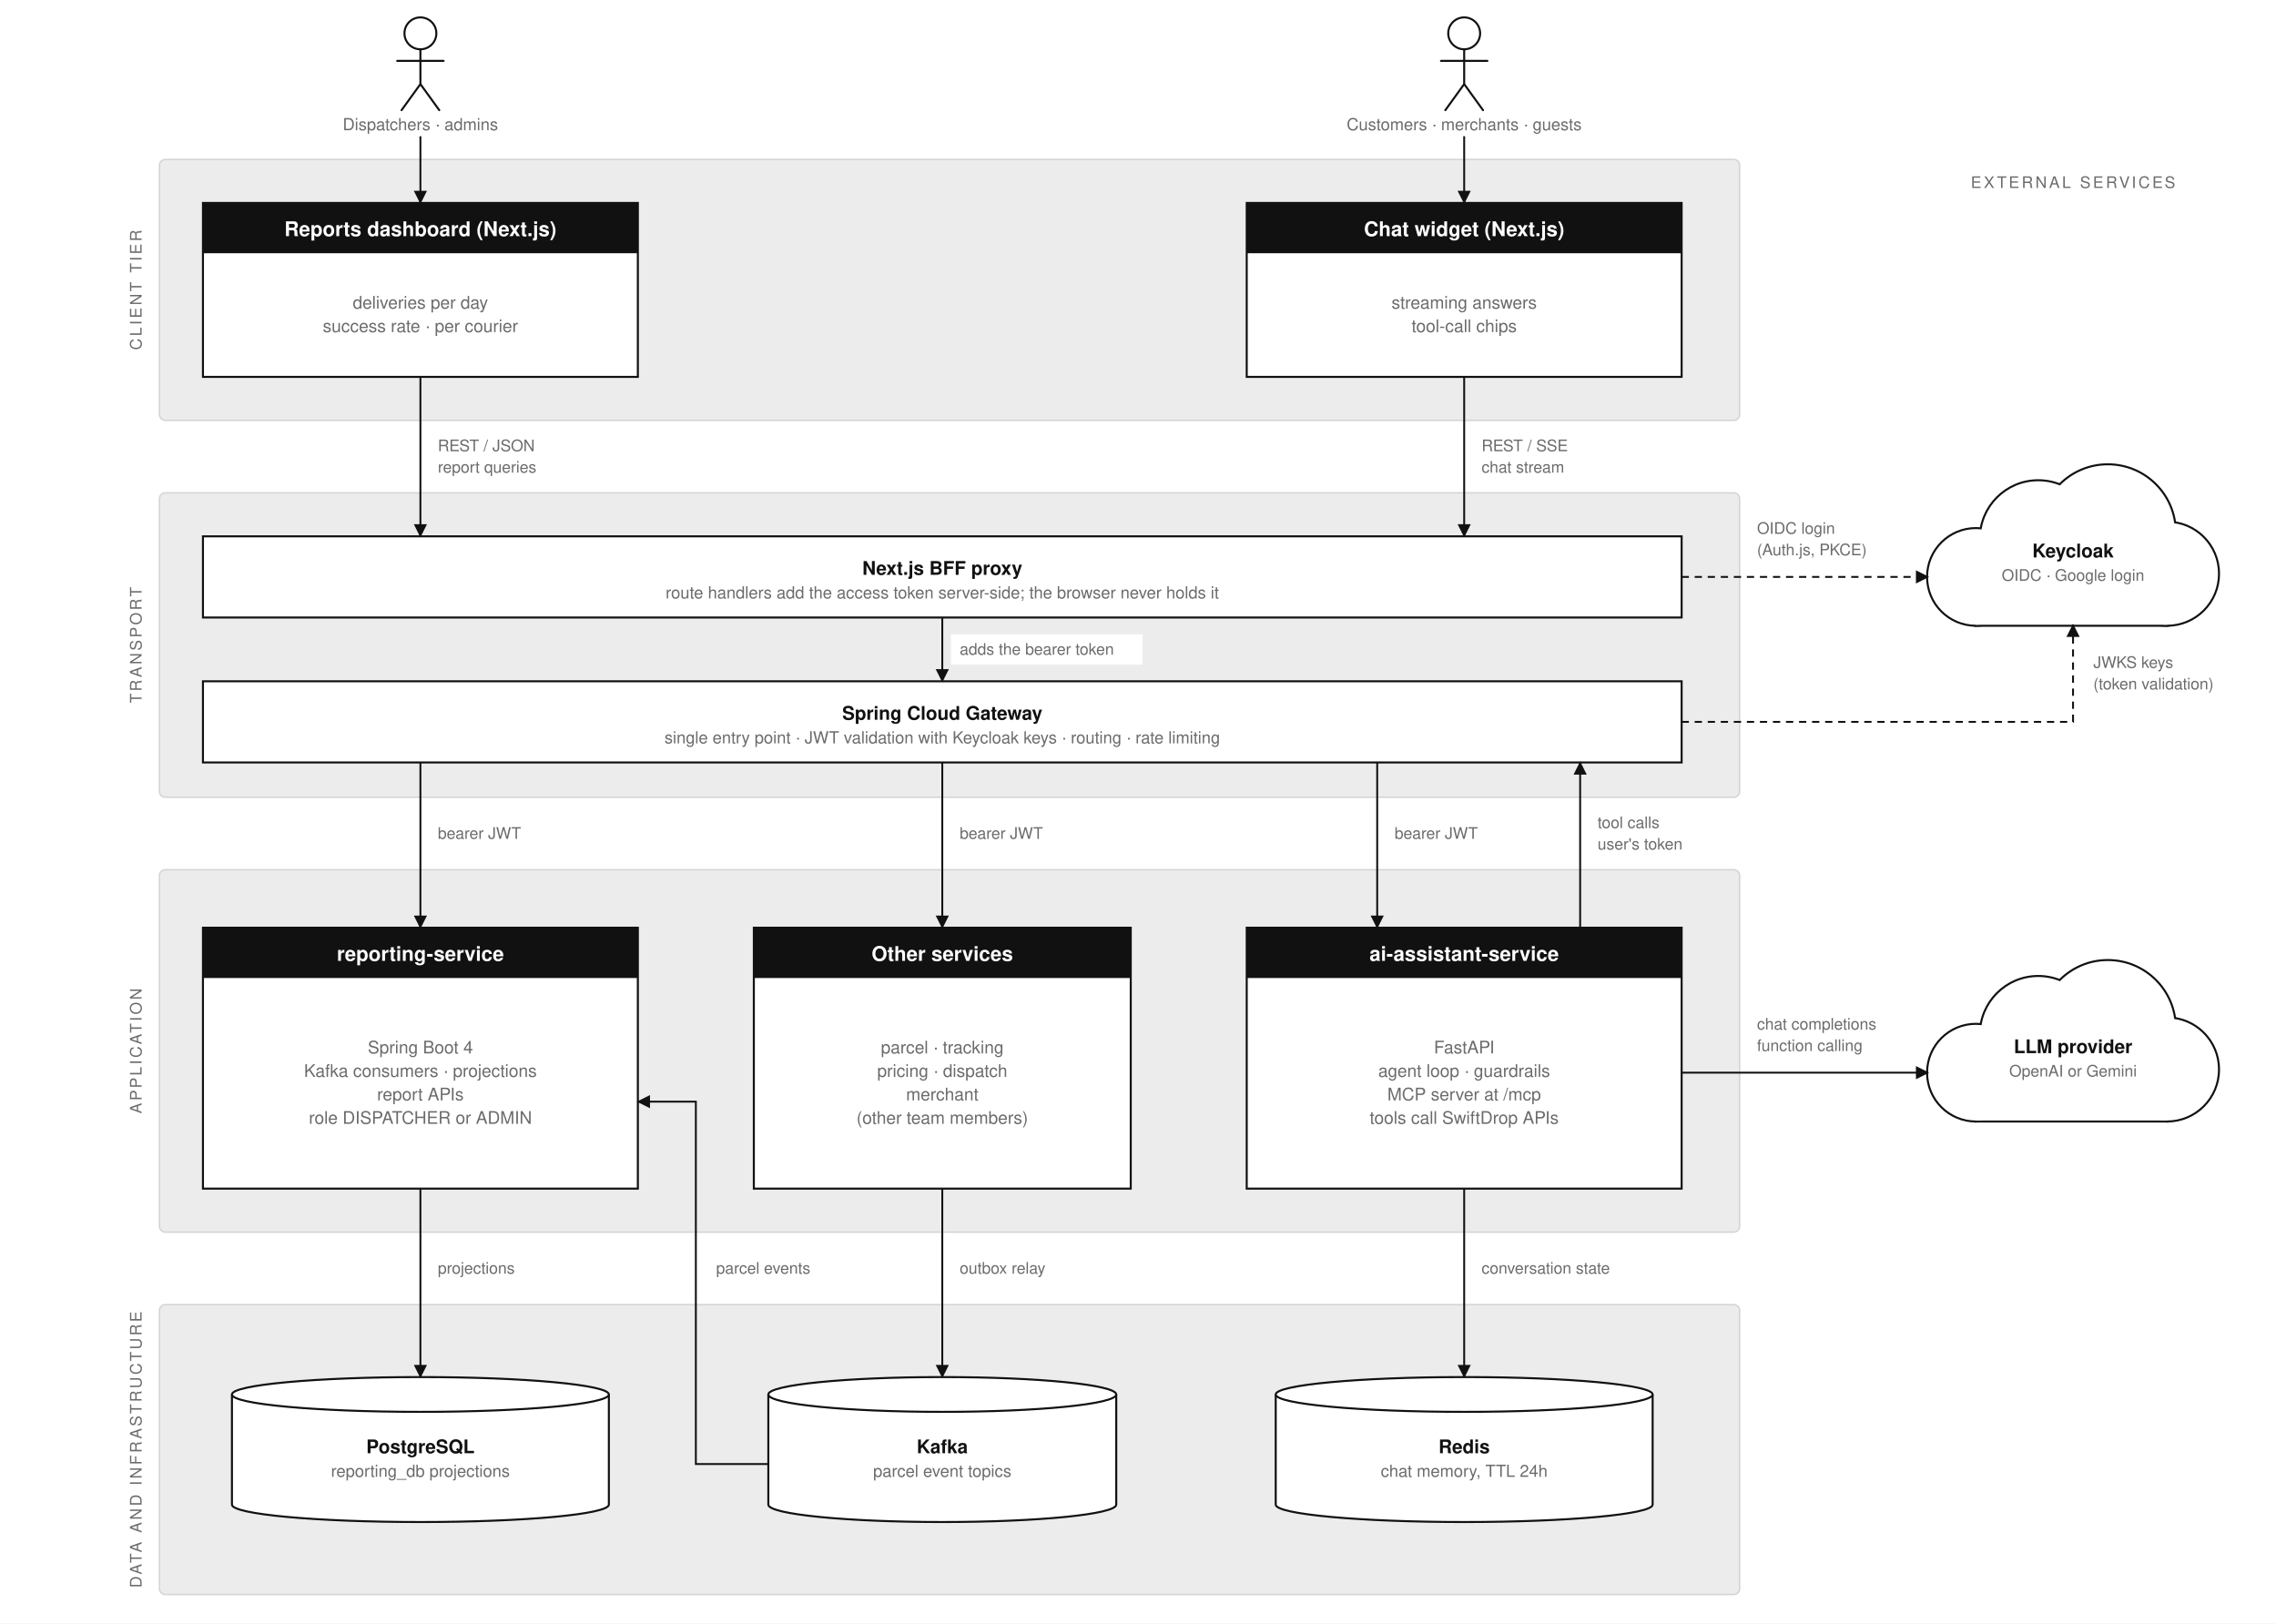
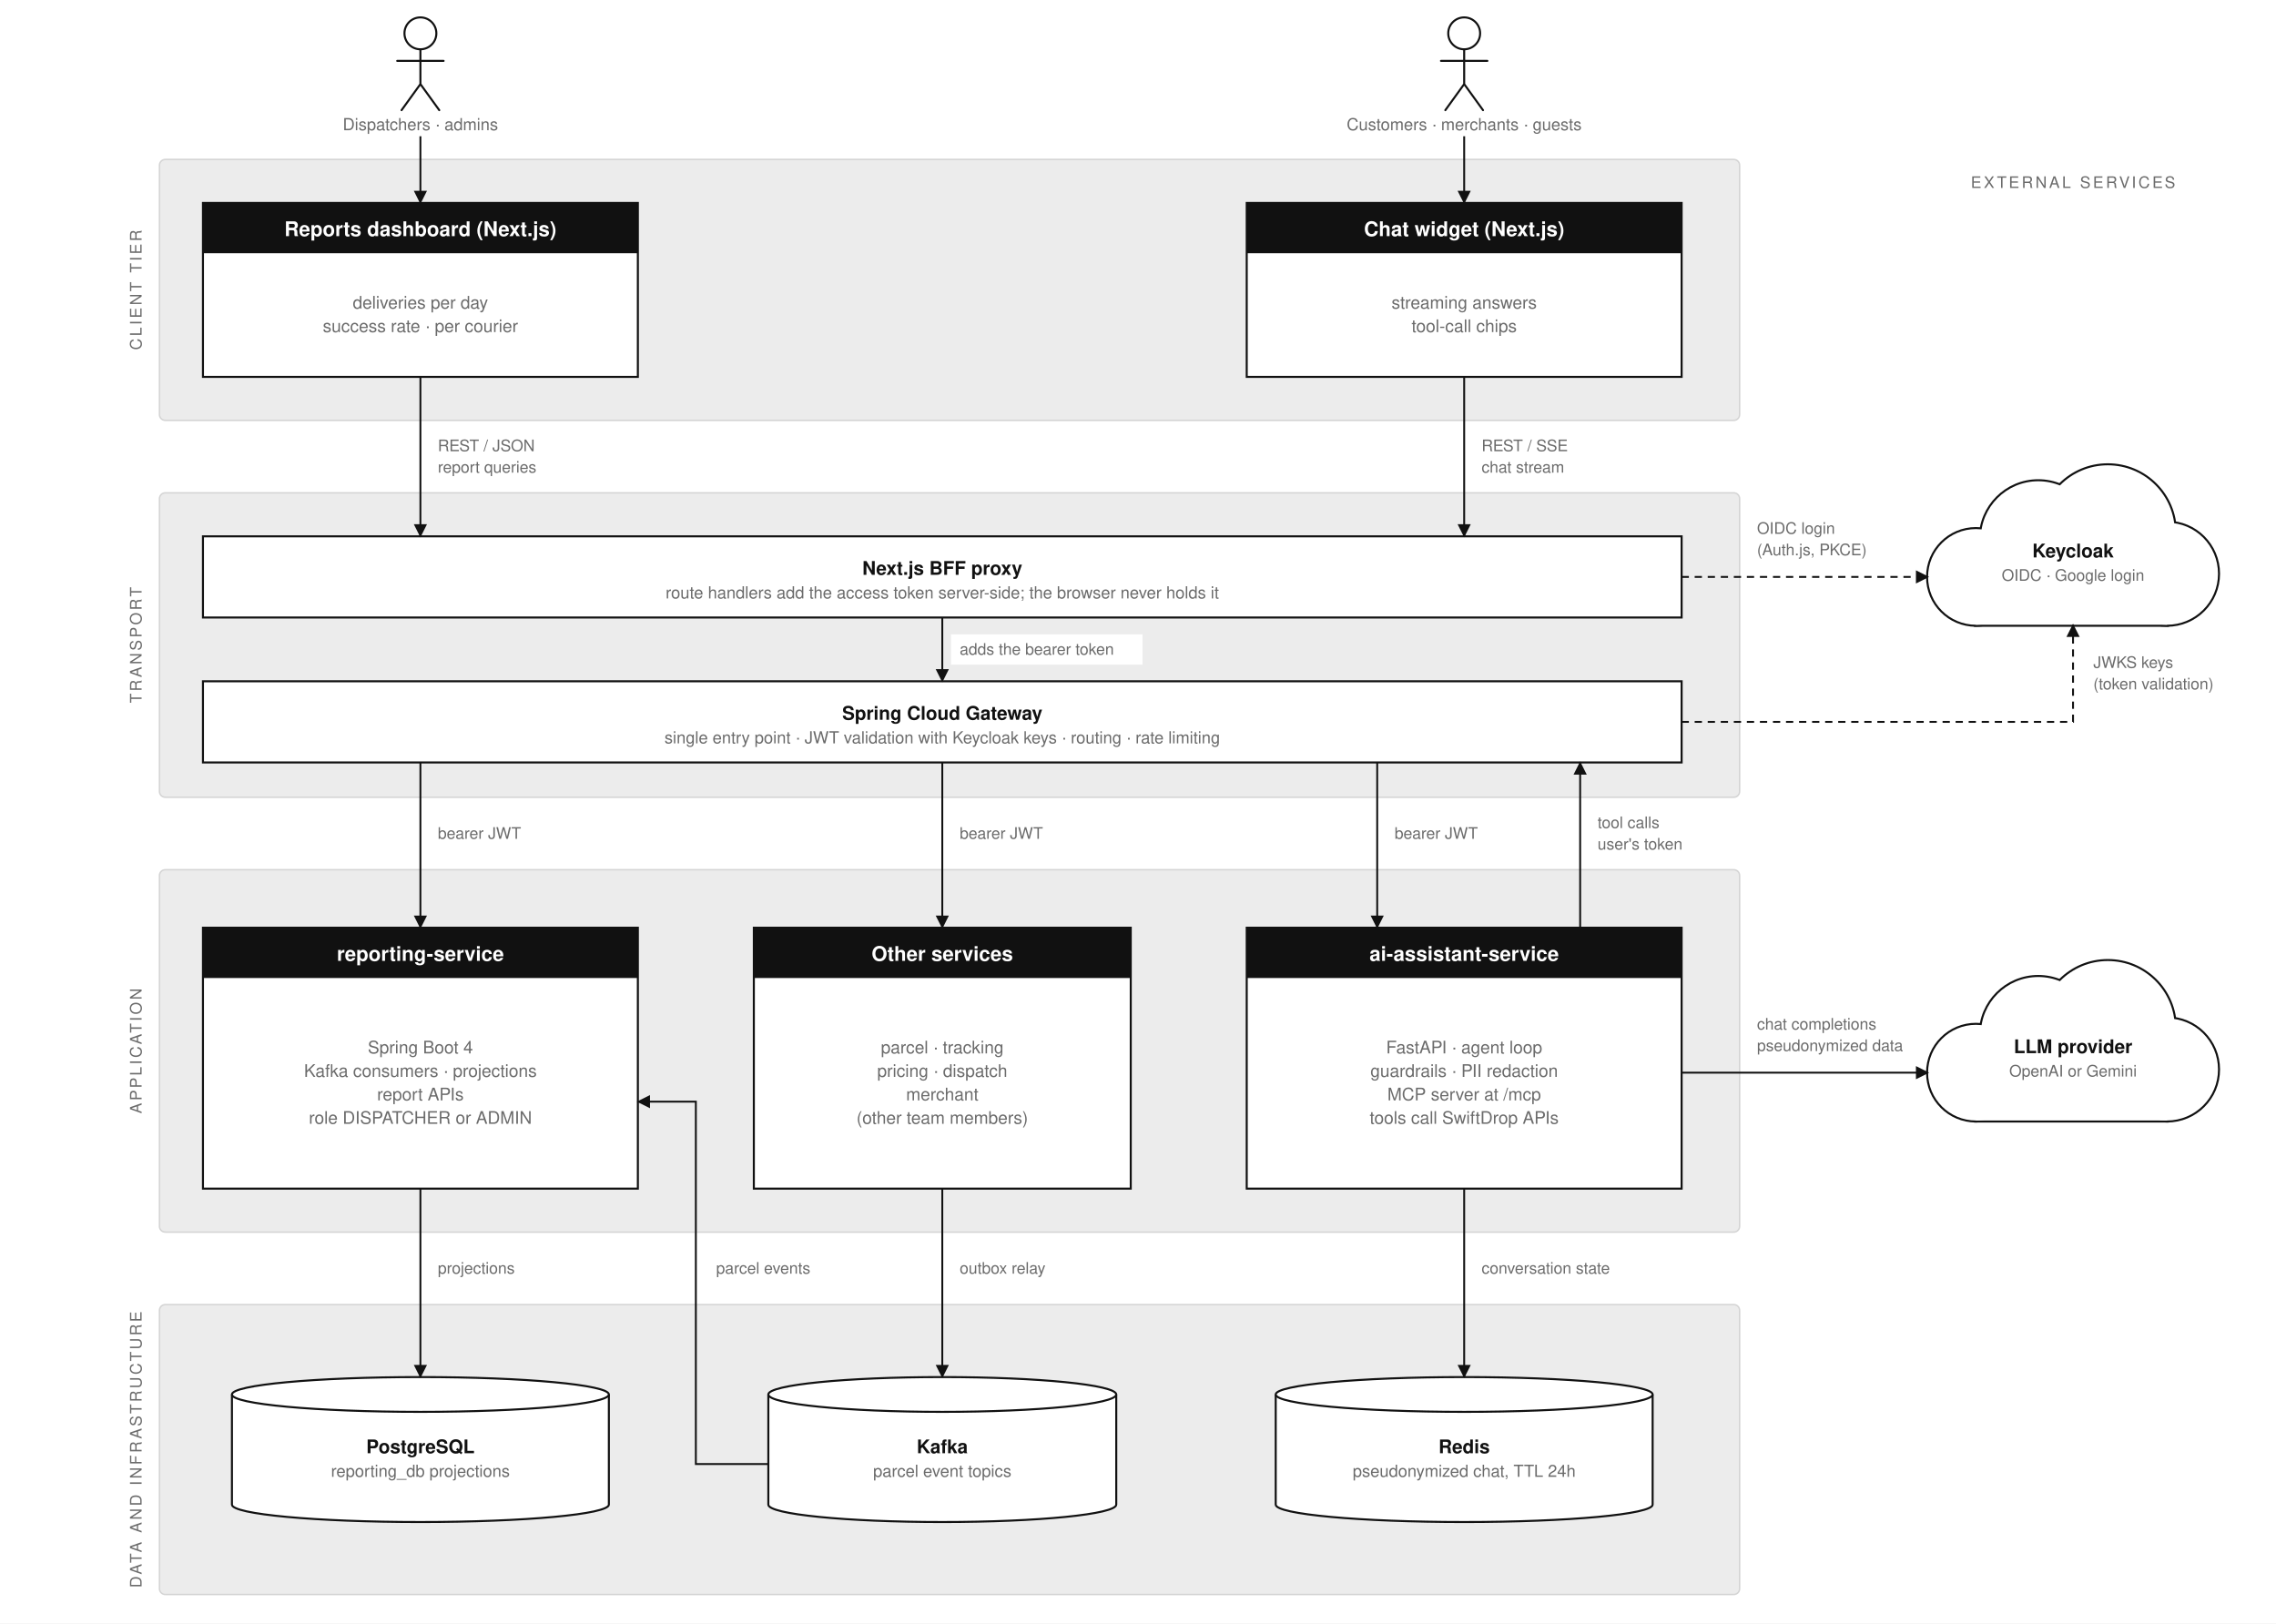
<svg xmlns="http://www.w3.org/2000/svg" viewBox="0 0 1570 1120" width="1570" height="1120" role="img" aria-label="Architecture: layered microservices with a BFF">
  <defs>
    <marker id="a" viewBox="0 0 10 10" refX="9.2" refY="5" markerWidth="7" markerHeight="7" orient="auto-start-reverse">
      <path d="M0 0 L10 5 L0 10 z" fill="#111111" />
    </marker>
    <marker id="o" viewBox="0 0 10 10" refX="9.2" refY="5" markerWidth="8" markerHeight="8" orient="auto-start-reverse">
      <path d="M0.5 0.5 L9.5 5 L0.5 9.5 z" fill="#ffffff" stroke="#111111" stroke-width="1.2" />
    </marker>
    <marker id="v" viewBox="0 0 10 10" refX="9.4" refY="5" markerWidth="8" markerHeight="8" orient="auto-start-reverse">
      <path d="M1 1 L9.4 5 L1 9" fill="none" stroke="#111111" stroke-width="1.2" />
    </marker>
    <marker id="one" viewBox="0 0 16 16" refX="16" refY="8" markerWidth="16" markerHeight="16" markerUnits="userSpaceOnUse" orient="auto-start-reverse">
      <path d="M8 2 V14 M12 2 V14" fill="none" stroke="#111111" stroke-width="1.3" />
    </marker>
    <marker id="many" viewBox="0 0 16 16" refX="16" refY="8" markerWidth="16" markerHeight="16" markerUnits="userSpaceOnUse" orient="auto-start-reverse">
      <path d="M8 8 L16 1 M8 8 L16 8 M8 8 L16 15" fill="none" stroke="#111111" stroke-width="1.3" />
      <circle cx="4" cy="8" r="3" fill="#ffffff" stroke="#111111" stroke-width="1.3" />
+     </marker>
+     <marker id="zeroone" viewBox="0 0 16 16" refX="16" refY="8" markerWidth="16" markerHeight="16" markerUnits="userSpaceOnUse" orient="auto-start-reverse">
+       <path d="M12 2 V14" fill="none" stroke="#111111" stroke-width="1.3" />
+       <circle cx="5" cy="8" r="3" fill="#ffffff" stroke="#111111" stroke-width="1.3" />
+     </marker>
+     <marker id="od" viewBox="0 0 22 12" refX="21.5" refY="6" markerWidth="22" markerHeight="12" markerUnits="userSpaceOnUse" orient="auto-start-reverse">
+       <path d="M0.5 6 L11 0.7 L21.5 6 L11 11.3 z" fill="#ffffff" stroke="#111111" stroke-width="1.2" />
+     </marker>
+     <marker id="fd" viewBox="0 0 22 12" refX="21.5" refY="6" markerWidth="22" markerHeight="12" markerUnits="userSpaceOnUse" orient="auto-start-reverse">
+       <path d="M0.5 6 L11 0.7 L21.5 6 L11 11.3 z" fill="#111111" stroke="#111111" stroke-width="1.2" />
    </marker>
  </defs>
  <rect width="1570" height="1120" fill="#ffffff" />
  <rect x="110" y="110" width="1090" height="180" rx="4" fill="#ececec" stroke="#d4d4d4" stroke-width="1" />
  <g transform="rotate(-90 94 200.0)">
    <text x="94.0" y="200.0" font-size="11" font-weight="500" fill="#6b6b6b" text-anchor="middle" dominant-baseline="middle" font-family="Segoe UI, Helvetica Neue, Helvetica, Arial, sans-serif" letter-spacing="1.6">CLIENT TIER</text>
  </g>
  <rect x="110" y="340" width="1090" height="210" rx="4" fill="#ececec" stroke="#d4d4d4" stroke-width="1" />
  <g transform="rotate(-90 94 445.0)">
    <text x="94.0" y="445.0" font-size="11" font-weight="500" fill="#6b6b6b" text-anchor="middle" dominant-baseline="middle" font-family="Segoe UI, Helvetica Neue, Helvetica, Arial, sans-serif" letter-spacing="1.6">TRANSPORT</text>
  </g>
  <rect x="110" y="600" width="1090" height="250" rx="4" fill="#ececec" stroke="#d4d4d4" stroke-width="1" />
  <g transform="rotate(-90 94 725.0)">
    <text x="94.0" y="725.0" font-size="11" font-weight="500" fill="#6b6b6b" text-anchor="middle" dominant-baseline="middle" font-family="Segoe UI, Helvetica Neue, Helvetica, Arial, sans-serif" letter-spacing="1.6">APPLICATION</text>
  </g>
  <rect x="110" y="900" width="1090" height="200" rx="4" fill="#ececec" stroke="#d4d4d4" stroke-width="1" />
  <g transform="rotate(-90 94 1000.0)">
    <text x="94.0" y="1000.0" font-size="11" font-weight="500" fill="#6b6b6b" text-anchor="middle" dominant-baseline="middle" font-family="Segoe UI, Helvetica Neue, Helvetica, Arial, sans-serif" letter-spacing="1.6">DATA AND INFRASTRUCTURE</text>
  </g>
  <text x="1430.0" y="126.0" font-size="11" font-weight="500" fill="#6b6b6b" text-anchor="middle" dominant-baseline="middle" font-family="Segoe UI, Helvetica Neue, Helvetica, Arial, sans-serif" letter-spacing="1.6">EXTERNAL SERVICES</text>
  <circle cx="290" cy="23" r="11" fill="#ffffff" stroke="#111111" stroke-width="1.4" />
  <path d="M290 34 V58 M274 42 H306 M290 58 l-13 18 M290 58 l13 18" fill="none" stroke="#111111" stroke-width="1.4" stroke-linecap="round" />
  <text x="290.0" y="86.0" font-size="11.5" font-weight="400" fill="#6b6b6b" text-anchor="middle" dominant-baseline="middle" font-family="Segoe UI, Helvetica Neue, Helvetica, Arial, sans-serif">Dispatchers · admins</text>
  <path d="M290.0 94.0 L290.0 140.0" fill="none" stroke="#111111" stroke-width="1.3" marker-end="url(#a)" />
  <rect x="140.0" y="140" width="300" height="120" fill="#ffffff" stroke="#111111" stroke-width="1.4" />
  <rect x="140.0" y="140" width="300" height="34" fill="#111111" />
  <text x="290.0" y="158.0" font-size="14" font-weight="700" fill="#ffffff" text-anchor="middle" dominant-baseline="middle" font-family="Segoe UI, Helvetica Neue, Helvetica, Arial, sans-serif">Reports dashboard (Next.js)</text>
  <line x1="140.0" y1="174" x2="440.0" y2="174" stroke="#111111" stroke-width="1.4" />
  <text x="290.0" y="208.9" font-size="12" font-weight="400" fill="#6b6b6b" text-anchor="middle" dominant-baseline="middle" font-family="Segoe UI, Helvetica Neue, Helvetica, Arial, sans-serif">deliveries per day</text>
  <text x="290.0" y="225.1" font-size="12" font-weight="400" fill="#6b6b6b" text-anchor="middle" dominant-baseline="middle" font-family="Segoe UI, Helvetica Neue, Helvetica, Arial, sans-serif">success rate · per courier</text>
  <circle cx="1010" cy="23" r="11" fill="#ffffff" stroke="#111111" stroke-width="1.4" />
  <path d="M1010 34 V58 M994 42 H1026 M1010 58 l-13 18 M1010 58 l13 18" fill="none" stroke="#111111" stroke-width="1.4" stroke-linecap="round" />
  <text x="1010.0" y="86.0" font-size="11.5" font-weight="400" fill="#6b6b6b" text-anchor="middle" dominant-baseline="middle" font-family="Segoe UI, Helvetica Neue, Helvetica, Arial, sans-serif">Customers · merchants · guests</text>
  <path d="M1010.0 94.0 L1010.0 140.0" fill="none" stroke="#111111" stroke-width="1.3" marker-end="url(#a)" />
  <rect x="860.0" y="140" width="300" height="120" fill="#ffffff" stroke="#111111" stroke-width="1.4" />
  <rect x="860.0" y="140" width="300" height="34" fill="#111111" />
  <text x="1010.0" y="158.0" font-size="14" font-weight="700" fill="#ffffff" text-anchor="middle" dominant-baseline="middle" font-family="Segoe UI, Helvetica Neue, Helvetica, Arial, sans-serif">Chat widget (Next.js)</text>
  <line x1="860.0" y1="174" x2="1160.0" y2="174" stroke="#111111" stroke-width="1.4" />
  <text x="1010.0" y="208.9" font-size="12" font-weight="400" fill="#6b6b6b" text-anchor="middle" dominant-baseline="middle" font-family="Segoe UI, Helvetica Neue, Helvetica, Arial, sans-serif">streaming answers</text>
  <text x="1010.0" y="225.1" font-size="12" font-weight="400" fill="#6b6b6b" text-anchor="middle" dominant-baseline="middle" font-family="Segoe UI, Helvetica Neue, Helvetica, Arial, sans-serif">tool-call chips</text>
  <rect x="140.0" y="370" width="1020.0" height="56" fill="#ffffff" stroke="#111111" stroke-width="1.4" />
  <text x="650.0" y="392.0" font-size="13" font-weight="700" fill="#111111" text-anchor="middle" dominant-baseline="middle" font-family="Segoe UI, Helvetica Neue, Helvetica, Arial, sans-serif">Next.js BFF proxy</text>
  <text x="650.0" y="409.0" font-size="11.5" font-weight="400" fill="#6b6b6b" text-anchor="middle" dominant-baseline="middle" font-family="Segoe UI, Helvetica Neue, Helvetica, Arial, sans-serif">route handlers add the access token server-side; the browser never holds it</text>
  <rect x="140.0" y="470" width="1020.0" height="56" fill="#ffffff" stroke="#111111" stroke-width="1.4" />
  <text x="650.0" y="492.0" font-size="13" font-weight="700" fill="#111111" text-anchor="middle" dominant-baseline="middle" font-family="Segoe UI, Helvetica Neue, Helvetica, Arial, sans-serif">Spring Cloud Gateway</text>
  <text x="650.0" y="509.0" font-size="11.5" font-weight="400" fill="#6b6b6b" text-anchor="middle" dominant-baseline="middle" font-family="Segoe UI, Helvetica Neue, Helvetica, Arial, sans-serif">single entry point · JWT validation with Keycloak keys · routing · rate limiting</text>
  <path d="M290.0 260.0 L290.0 370.0" fill="none" stroke="#111111" stroke-width="1.3" marker-end="url(#a)" />
  <rect x="296.0" y="297.1" width="92.1" height="35.7" fill="#ffffff" />
  <text x="302.0" y="307.6" font-size="11" font-weight="400" fill="#6b6b6b" text-anchor="start" dominant-baseline="middle" font-family="Segoe UI, Helvetica Neue, Helvetica, Arial, sans-serif">REST / JSON</text>
  <text x="302.0" y="322.4" font-size="11" font-weight="400" fill="#6b6b6b" text-anchor="start" dominant-baseline="middle" font-family="Segoe UI, Helvetica Neue, Helvetica, Arial, sans-serif">report queries</text>
  <path d="M1010.0 260.0 L1010.0 370.0" fill="none" stroke="#111111" stroke-width="1.3" marker-end="url(#a)" />
  <rect x="1016.0" y="297.1" width="74.9" height="35.7" fill="#ffffff" />
  <text x="1022.0" y="307.6" font-size="11" font-weight="400" fill="#6b6b6b" text-anchor="start" dominant-baseline="middle" font-family="Segoe UI, Helvetica Neue, Helvetica, Arial, sans-serif">REST / SSE</text>
  <text x="1022.0" y="322.4" font-size="11" font-weight="400" fill="#6b6b6b" text-anchor="start" dominant-baseline="middle" font-family="Segoe UI, Helvetica Neue, Helvetica, Arial, sans-serif">chat stream</text>
  <path d="M650.0 426.0 L650.0 470.0" fill="none" stroke="#111111" stroke-width="1.3" marker-end="url(#a)" />
  <rect x="656.0" y="437.6" width="132.1" height="20.9" fill="#ffffff" />
  <text x="662.0" y="448.0" font-size="11" font-weight="400" fill="#6b6b6b" text-anchor="start" dominant-baseline="middle" font-family="Segoe UI, Helvetica Neue, Helvetica, Arial, sans-serif">adds the bearer token</text>
  <rect x="140.0" y="640" width="300" height="180" fill="#ffffff" stroke="#111111" stroke-width="1.4" />
  <rect x="140.0" y="640" width="300" height="34" fill="#111111" />
  <text x="290.0" y="658.0" font-size="14" font-weight="700" fill="#ffffff" text-anchor="middle" dominant-baseline="middle" font-family="Segoe UI, Helvetica Neue, Helvetica, Arial, sans-serif">reporting-service</text>
  <line x1="140.0" y1="674" x2="440.0" y2="674" stroke="#111111" stroke-width="1.4" />
  <text x="290.0" y="722.7" font-size="12" font-weight="400" fill="#6b6b6b" text-anchor="middle" dominant-baseline="middle" font-family="Segoe UI, Helvetica Neue, Helvetica, Arial, sans-serif">Spring Boot 4</text>
  <text x="290.0" y="738.9" font-size="12" font-weight="400" fill="#6b6b6b" text-anchor="middle" dominant-baseline="middle" font-family="Segoe UI, Helvetica Neue, Helvetica, Arial, sans-serif">Kafka consumers · projections</text>
  <text x="290.0" y="755.1" font-size="12" font-weight="400" fill="#6b6b6b" text-anchor="middle" dominant-baseline="middle" font-family="Segoe UI, Helvetica Neue, Helvetica, Arial, sans-serif">report APIs</text>
  <text x="290.0" y="771.3" font-size="12" font-weight="400" fill="#6b6b6b" text-anchor="middle" dominant-baseline="middle" font-family="Segoe UI, Helvetica Neue, Helvetica, Arial, sans-serif">role DISPATCHER or ADMIN</text>
  <rect x="520.0" y="640" width="260" height="180" fill="#ffffff" stroke="#111111" stroke-width="1.4" />
  <rect x="520.0" y="640" width="260" height="34" fill="#111111" />
  <text x="650.0" y="658.0" font-size="14" font-weight="700" fill="#ffffff" text-anchor="middle" dominant-baseline="middle" font-family="Segoe UI, Helvetica Neue, Helvetica, Arial, sans-serif">Other services</text>
  <line x1="520.0" y1="674" x2="780.0" y2="674" stroke="#111111" stroke-width="1.4" />
  <text x="650.0" y="722.7" font-size="12" font-weight="400" fill="#6b6b6b" text-anchor="middle" dominant-baseline="middle" font-family="Segoe UI, Helvetica Neue, Helvetica, Arial, sans-serif">parcel · tracking</text>
  <text x="650.0" y="738.9" font-size="12" font-weight="400" fill="#6b6b6b" text-anchor="middle" dominant-baseline="middle" font-family="Segoe UI, Helvetica Neue, Helvetica, Arial, sans-serif">pricing · dispatch</text>
  <text x="650.0" y="755.1" font-size="12" font-weight="400" fill="#6b6b6b" text-anchor="middle" dominant-baseline="middle" font-family="Segoe UI, Helvetica Neue, Helvetica, Arial, sans-serif">merchant</text>
  <text x="650.0" y="771.3" font-size="12" font-weight="400" fill="#6b6b6b" text-anchor="middle" dominant-baseline="middle" font-family="Segoe UI, Helvetica Neue, Helvetica, Arial, sans-serif">(other team members)</text>
  <rect x="860.0" y="640" width="300" height="180" fill="#ffffff" stroke="#111111" stroke-width="1.4" />
  <rect x="860.0" y="640" width="300" height="34" fill="#111111" />
  <text x="1010.0" y="658.0" font-size="14" font-weight="700" fill="#ffffff" text-anchor="middle" dominant-baseline="middle" font-family="Segoe UI, Helvetica Neue, Helvetica, Arial, sans-serif">ai-assistant-service</text>
  <line x1="860.0" y1="674" x2="1160.0" y2="674" stroke="#111111" stroke-width="1.4" />
-   <text x="1010.0" y="722.7" font-size="12" font-weight="400" fill="#6b6b6b" text-anchor="middle" dominant-baseline="middle" font-family="Segoe UI, Helvetica Neue, Helvetica, Arial, sans-serif">FastAPI</text>
-   <text x="1010.0" y="738.9" font-size="12" font-weight="400" fill="#6b6b6b" text-anchor="middle" dominant-baseline="middle" font-family="Segoe UI, Helvetica Neue, Helvetica, Arial, sans-serif">agent loop · guardrails</text>
+   <text x="1010.0" y="722.7" font-size="12" font-weight="400" fill="#6b6b6b" text-anchor="middle" dominant-baseline="middle" font-family="Segoe UI, Helvetica Neue, Helvetica, Arial, sans-serif">FastAPI · agent loop</text>
+   <text x="1010.0" y="738.9" font-size="12" font-weight="400" fill="#6b6b6b" text-anchor="middle" dominant-baseline="middle" font-family="Segoe UI, Helvetica Neue, Helvetica, Arial, sans-serif">guardrails · PII redaction</text>
  <text x="1010.0" y="755.1" font-size="12" font-weight="400" fill="#6b6b6b" text-anchor="middle" dominant-baseline="middle" font-family="Segoe UI, Helvetica Neue, Helvetica, Arial, sans-serif">MCP server at /mcp</text>
  <text x="1010.0" y="771.3" font-size="12" font-weight="400" fill="#6b6b6b" text-anchor="middle" dominant-baseline="middle" font-family="Segoe UI, Helvetica Neue, Helvetica, Arial, sans-serif">tools call SwiftDrop APIs</text>
  <path d="M290.0 526.0 L290.0 640.0" fill="none" stroke="#111111" stroke-width="1.3" marker-end="url(#a)" />
  <rect x="296.0" y="564.6" width="69.2" height="20.9" fill="#ffffff" />
  <text x="302.0" y="575.0" font-size="11" font-weight="400" fill="#6b6b6b" text-anchor="start" dominant-baseline="middle" font-family="Segoe UI, Helvetica Neue, Helvetica, Arial, sans-serif">bearer JWT</text>
  <path d="M650.0 526.0 L650.0 640.0" fill="none" stroke="#111111" stroke-width="1.3" marker-end="url(#a)" />
  <rect x="656.0" y="564.6" width="69.2" height="20.9" fill="#ffffff" />
  <text x="662.0" y="575.0" font-size="11" font-weight="400" fill="#6b6b6b" text-anchor="start" dominant-baseline="middle" font-family="Segoe UI, Helvetica Neue, Helvetica, Arial, sans-serif">bearer JWT</text>
  <path d="M950.0 526.0 L950.0 640.0" fill="none" stroke="#111111" stroke-width="1.3" marker-end="url(#a)" />
  <rect x="956.0" y="564.6" width="69.2" height="20.9" fill="#ffffff" />
  <text x="962.0" y="575.0" font-size="11" font-weight="400" fill="#6b6b6b" text-anchor="start" dominant-baseline="middle" font-family="Segoe UI, Helvetica Neue, Helvetica, Arial, sans-serif">bearer JWT</text>
  <path d="M1090.0 640.0 L1090.0 526.0" fill="none" stroke="#111111" stroke-width="1.3" marker-end="url(#a)" />
  <rect x="1096.0" y="557.1" width="80.6" height="35.7" fill="#ffffff" />
  <text x="1102.0" y="567.6" font-size="11" font-weight="400" fill="#6b6b6b" text-anchor="start" dominant-baseline="middle" font-family="Segoe UI, Helvetica Neue, Helvetica, Arial, sans-serif">tool calls</text>
  <text x="1102.0" y="582.4" font-size="11" font-weight="400" fill="#6b6b6b" text-anchor="start" dominant-baseline="middle" font-family="Segoe UI, Helvetica Neue, Helvetica, Arial, sans-serif">user's token</text>
  <circle cx="1363.0" cy="398.0" r="33.0" fill="#ffffff" stroke="#111111" stroke-width="2.8" />
  <circle cx="1406.0" cy="371.6" r="39.6" fill="#ffffff" stroke="#111111" stroke-width="2.8" />
  <circle cx="1454.0" cy="367.2" r="46.2" fill="#ffffff" stroke="#111111" stroke-width="2.8" />
  <circle cx="1494.8" cy="395.8" r="35.2" fill="#ffffff" stroke="#111111" stroke-width="2.8" />
  <rect x="1363.0" y="381.5" width="131.8" height="49.5" fill="#ffffff" stroke="#111111" stroke-width="2.8" />
  <circle cx="1363.0" cy="398.0" r="33.0" fill="#ffffff" />
  <circle cx="1406.0" cy="371.6" r="39.6" fill="#ffffff" />
  <circle cx="1454.0" cy="367.2" r="46.2" fill="#ffffff" />
  <circle cx="1494.8" cy="395.8" r="35.2" fill="#ffffff" />
  <rect x="1363.0" y="381.5" width="131.8" height="49.5" fill="#ffffff" />
  <text x="1430.0" y="380.0" font-size="13" font-weight="700" fill="#111111" text-anchor="middle" dominant-baseline="middle" font-family="Segoe UI, Helvetica Neue, Helvetica, Arial, sans-serif">Keycloak</text>
  <text x="1430.0" y="397.0" font-size="11" font-weight="400" fill="#6b6b6b" text-anchor="middle" dominant-baseline="middle" font-family="Segoe UI, Helvetica Neue, Helvetica, Arial, sans-serif">OIDC · Google login</text>
  <path d="M1160.0 398.0 L1330.0 398.0" fill="none" stroke="#111111" stroke-width="1.3" stroke-dasharray="5 4" marker-end="url(#a)" />
  <rect x="1206.0" y="354.1" width="97.8" height="35.7" fill="#ffffff" />
  <text x="1212.0" y="364.6" font-size="11" font-weight="400" fill="#6b6b6b" text-anchor="start" dominant-baseline="middle" font-family="Segoe UI, Helvetica Neue, Helvetica, Arial, sans-serif">OIDC login</text>
  <text x="1212.0" y="379.4" font-size="11" font-weight="400" fill="#6b6b6b" text-anchor="start" dominant-baseline="middle" font-family="Segoe UI, Helvetica Neue, Helvetica, Arial, sans-serif">(Auth.js, PKCE)</text>
  <path d="M1160.0 498.0 L1430.0 498.0 L1430.0 431.0" fill="none" stroke="#111111" stroke-width="1.3" stroke-dasharray="5 4" marker-end="url(#a)" />
  <rect x="1438.0" y="446.6" width="115.0" height="35.7" fill="#ffffff" />
  <text x="1444.0" y="457.1" font-size="11" font-weight="400" fill="#6b6b6b" text-anchor="start" dominant-baseline="middle" font-family="Segoe UI, Helvetica Neue, Helvetica, Arial, sans-serif">JWKS keys</text>
  <text x="1444.0" y="471.9" font-size="11" font-weight="400" fill="#6b6b6b" text-anchor="start" dominant-baseline="middle" font-family="Segoe UI, Helvetica Neue, Helvetica, Arial, sans-serif">(token validation)</text>
  <circle cx="1363.0" cy="740.0" r="33.0" fill="#ffffff" stroke="#111111" stroke-width="2.8" />
  <circle cx="1406.0" cy="713.6" r="39.6" fill="#ffffff" stroke="#111111" stroke-width="2.8" />
  <circle cx="1454.0" cy="709.2" r="46.2" fill="#ffffff" stroke="#111111" stroke-width="2.8" />
  <circle cx="1494.8" cy="737.8" r="35.2" fill="#ffffff" stroke="#111111" stroke-width="2.8" />
  <rect x="1363.0" y="723.5" width="131.8" height="49.5" fill="#ffffff" stroke="#111111" stroke-width="2.8" />
  <circle cx="1363.0" cy="740.0" r="33.0" fill="#ffffff" />
  <circle cx="1406.0" cy="713.6" r="39.6" fill="#ffffff" />
  <circle cx="1454.0" cy="709.2" r="46.2" fill="#ffffff" />
  <circle cx="1494.8" cy="737.8" r="35.2" fill="#ffffff" />
  <rect x="1363.0" y="723.5" width="131.8" height="49.5" fill="#ffffff" />
  <text x="1430.0" y="722.0" font-size="13" font-weight="700" fill="#111111" text-anchor="middle" dominant-baseline="middle" font-family="Segoe UI, Helvetica Neue, Helvetica, Arial, sans-serif">LLM provider</text>
  <text x="1430.0" y="739.0" font-size="11" font-weight="400" fill="#6b6b6b" text-anchor="middle" dominant-baseline="middle" font-family="Segoe UI, Helvetica Neue, Helvetica, Arial, sans-serif">OpenAI or Gemini</text>
  <path d="M1160.0 740.0 L1330.0 740.0" fill="none" stroke="#111111" stroke-width="1.3" marker-end="url(#a)" />
-   <rect x="1206.0" y="696.1" width="103.5" height="35.7" fill="#ffffff" />
+   <rect x="1206.0" y="696.1" width="115.0" height="35.7" fill="#ffffff" />
  <text x="1212.0" y="706.6" font-size="11" font-weight="400" fill="#6b6b6b" text-anchor="start" dominant-baseline="middle" font-family="Segoe UI, Helvetica Neue, Helvetica, Arial, sans-serif">chat completions</text>
-   <text x="1212.0" y="721.4" font-size="11" font-weight="400" fill="#6b6b6b" text-anchor="start" dominant-baseline="middle" font-family="Segoe UI, Helvetica Neue, Helvetica, Arial, sans-serif">function calling</text>
+   <text x="1212.0" y="721.4" font-size="11" font-weight="400" fill="#6b6b6b" text-anchor="start" dominant-baseline="middle" font-family="Segoe UI, Helvetica Neue, Helvetica, Arial, sans-serif">pseudonymized data</text>
  <path d="M160.0 962 v76 a130.0 12 0 0 0 260 0 v-76" fill="#ffffff" stroke="#111111" stroke-width="1.4" />
  <ellipse cx="290.0" cy="962" rx="130.0" ry="12" fill="#ffffff" stroke="#111111" stroke-width="1.4" />
  <text x="290.0" y="998.0" font-size="13" font-weight="700" fill="#111111" text-anchor="middle" dominant-baseline="middle" font-family="Segoe UI, Helvetica Neue, Helvetica, Arial, sans-serif">PostgreSQL</text>
  <text x="290.0" y="1015.0" font-size="11.5" font-weight="400" fill="#6b6b6b" text-anchor="middle" dominant-baseline="middle" font-family="Segoe UI, Helvetica Neue, Helvetica, Arial, sans-serif">reporting_db projections</text>
  <path d="M290.0 820.0 L290.0 950.0" fill="none" stroke="#111111" stroke-width="1.3" marker-end="url(#a)" />
  <rect x="296.0" y="864.6" width="74.9" height="20.9" fill="#ffffff" />
  <text x="302.0" y="875.0" font-size="11" font-weight="400" fill="#6b6b6b" text-anchor="start" dominant-baseline="middle" font-family="Segoe UI, Helvetica Neue, Helvetica, Arial, sans-serif">projections</text>
  <path d="M530.0 962 v76 a120.0 12 0 0 0 240 0 v-76" fill="#ffffff" stroke="#111111" stroke-width="1.4" />
  <ellipse cx="650.0" cy="962" rx="120.0" ry="12" fill="#ffffff" stroke="#111111" stroke-width="1.4" />
  <text x="650.0" y="998.0" font-size="13" font-weight="700" fill="#111111" text-anchor="middle" dominant-baseline="middle" font-family="Segoe UI, Helvetica Neue, Helvetica, Arial, sans-serif">Kafka</text>
  <text x="650.0" y="1015.0" font-size="11.5" font-weight="400" fill="#6b6b6b" text-anchor="middle" dominant-baseline="middle" font-family="Segoe UI, Helvetica Neue, Helvetica, Arial, sans-serif">parcel event topics</text>
  <path d="M650.0 820.0 L650.0 950.0" fill="none" stroke="#111111" stroke-width="1.3" marker-end="url(#a)" />
  <rect x="656.0" y="864.6" width="80.6" height="20.9" fill="#ffffff" />
  <text x="662.0" y="875.0" font-size="11" font-weight="400" fill="#6b6b6b" text-anchor="start" dominant-baseline="middle" font-family="Segoe UI, Helvetica Neue, Helvetica, Arial, sans-serif">outbox relay</text>
  <path d="M880.0 962 v76 a130.0 12 0 0 0 260 0 v-76" fill="#ffffff" stroke="#111111" stroke-width="1.4" />
  <ellipse cx="1010.0" cy="962" rx="130.0" ry="12" fill="#ffffff" stroke="#111111" stroke-width="1.4" />
  <text x="1010.0" y="998.0" font-size="13" font-weight="700" fill="#111111" text-anchor="middle" dominant-baseline="middle" font-family="Segoe UI, Helvetica Neue, Helvetica, Arial, sans-serif">Redis</text>
-   <text x="1010.0" y="1015.0" font-size="11.5" font-weight="400" fill="#6b6b6b" text-anchor="middle" dominant-baseline="middle" font-family="Segoe UI, Helvetica Neue, Helvetica, Arial, sans-serif">chat memory, TTL 24h</text>
+   <text x="1010.0" y="1015.0" font-size="11.5" font-weight="400" fill="#6b6b6b" text-anchor="middle" dominant-baseline="middle" font-family="Segoe UI, Helvetica Neue, Helvetica, Arial, sans-serif">pseudonymized chat, TTL 24h</text>
  <path d="M1010.0 820.0 L1010.0 950.0" fill="none" stroke="#111111" stroke-width="1.3" marker-end="url(#a)" />
  <rect x="1016.0" y="864.6" width="115.0" height="20.9" fill="#ffffff" />
  <text x="1022.0" y="875.0" font-size="11" font-weight="400" fill="#6b6b6b" text-anchor="start" dominant-baseline="middle" font-family="Segoe UI, Helvetica Neue, Helvetica, Arial, sans-serif">conversation state</text>
  <path d="M530.0 1010.0 L480.0 1010.0 L480.0 760.0 L440.0 760.0" fill="none" stroke="#111111" stroke-width="1.3" marker-end="url(#a)" />
  <rect x="488.0" y="864.6" width="86.4" height="20.9" fill="#ffffff" />
  <text x="494.0" y="875.0" font-size="11" font-weight="400" fill="#6b6b6b" text-anchor="start" dominant-baseline="middle" font-family="Segoe UI, Helvetica Neue, Helvetica, Arial, sans-serif">parcel events</text>
</svg>
